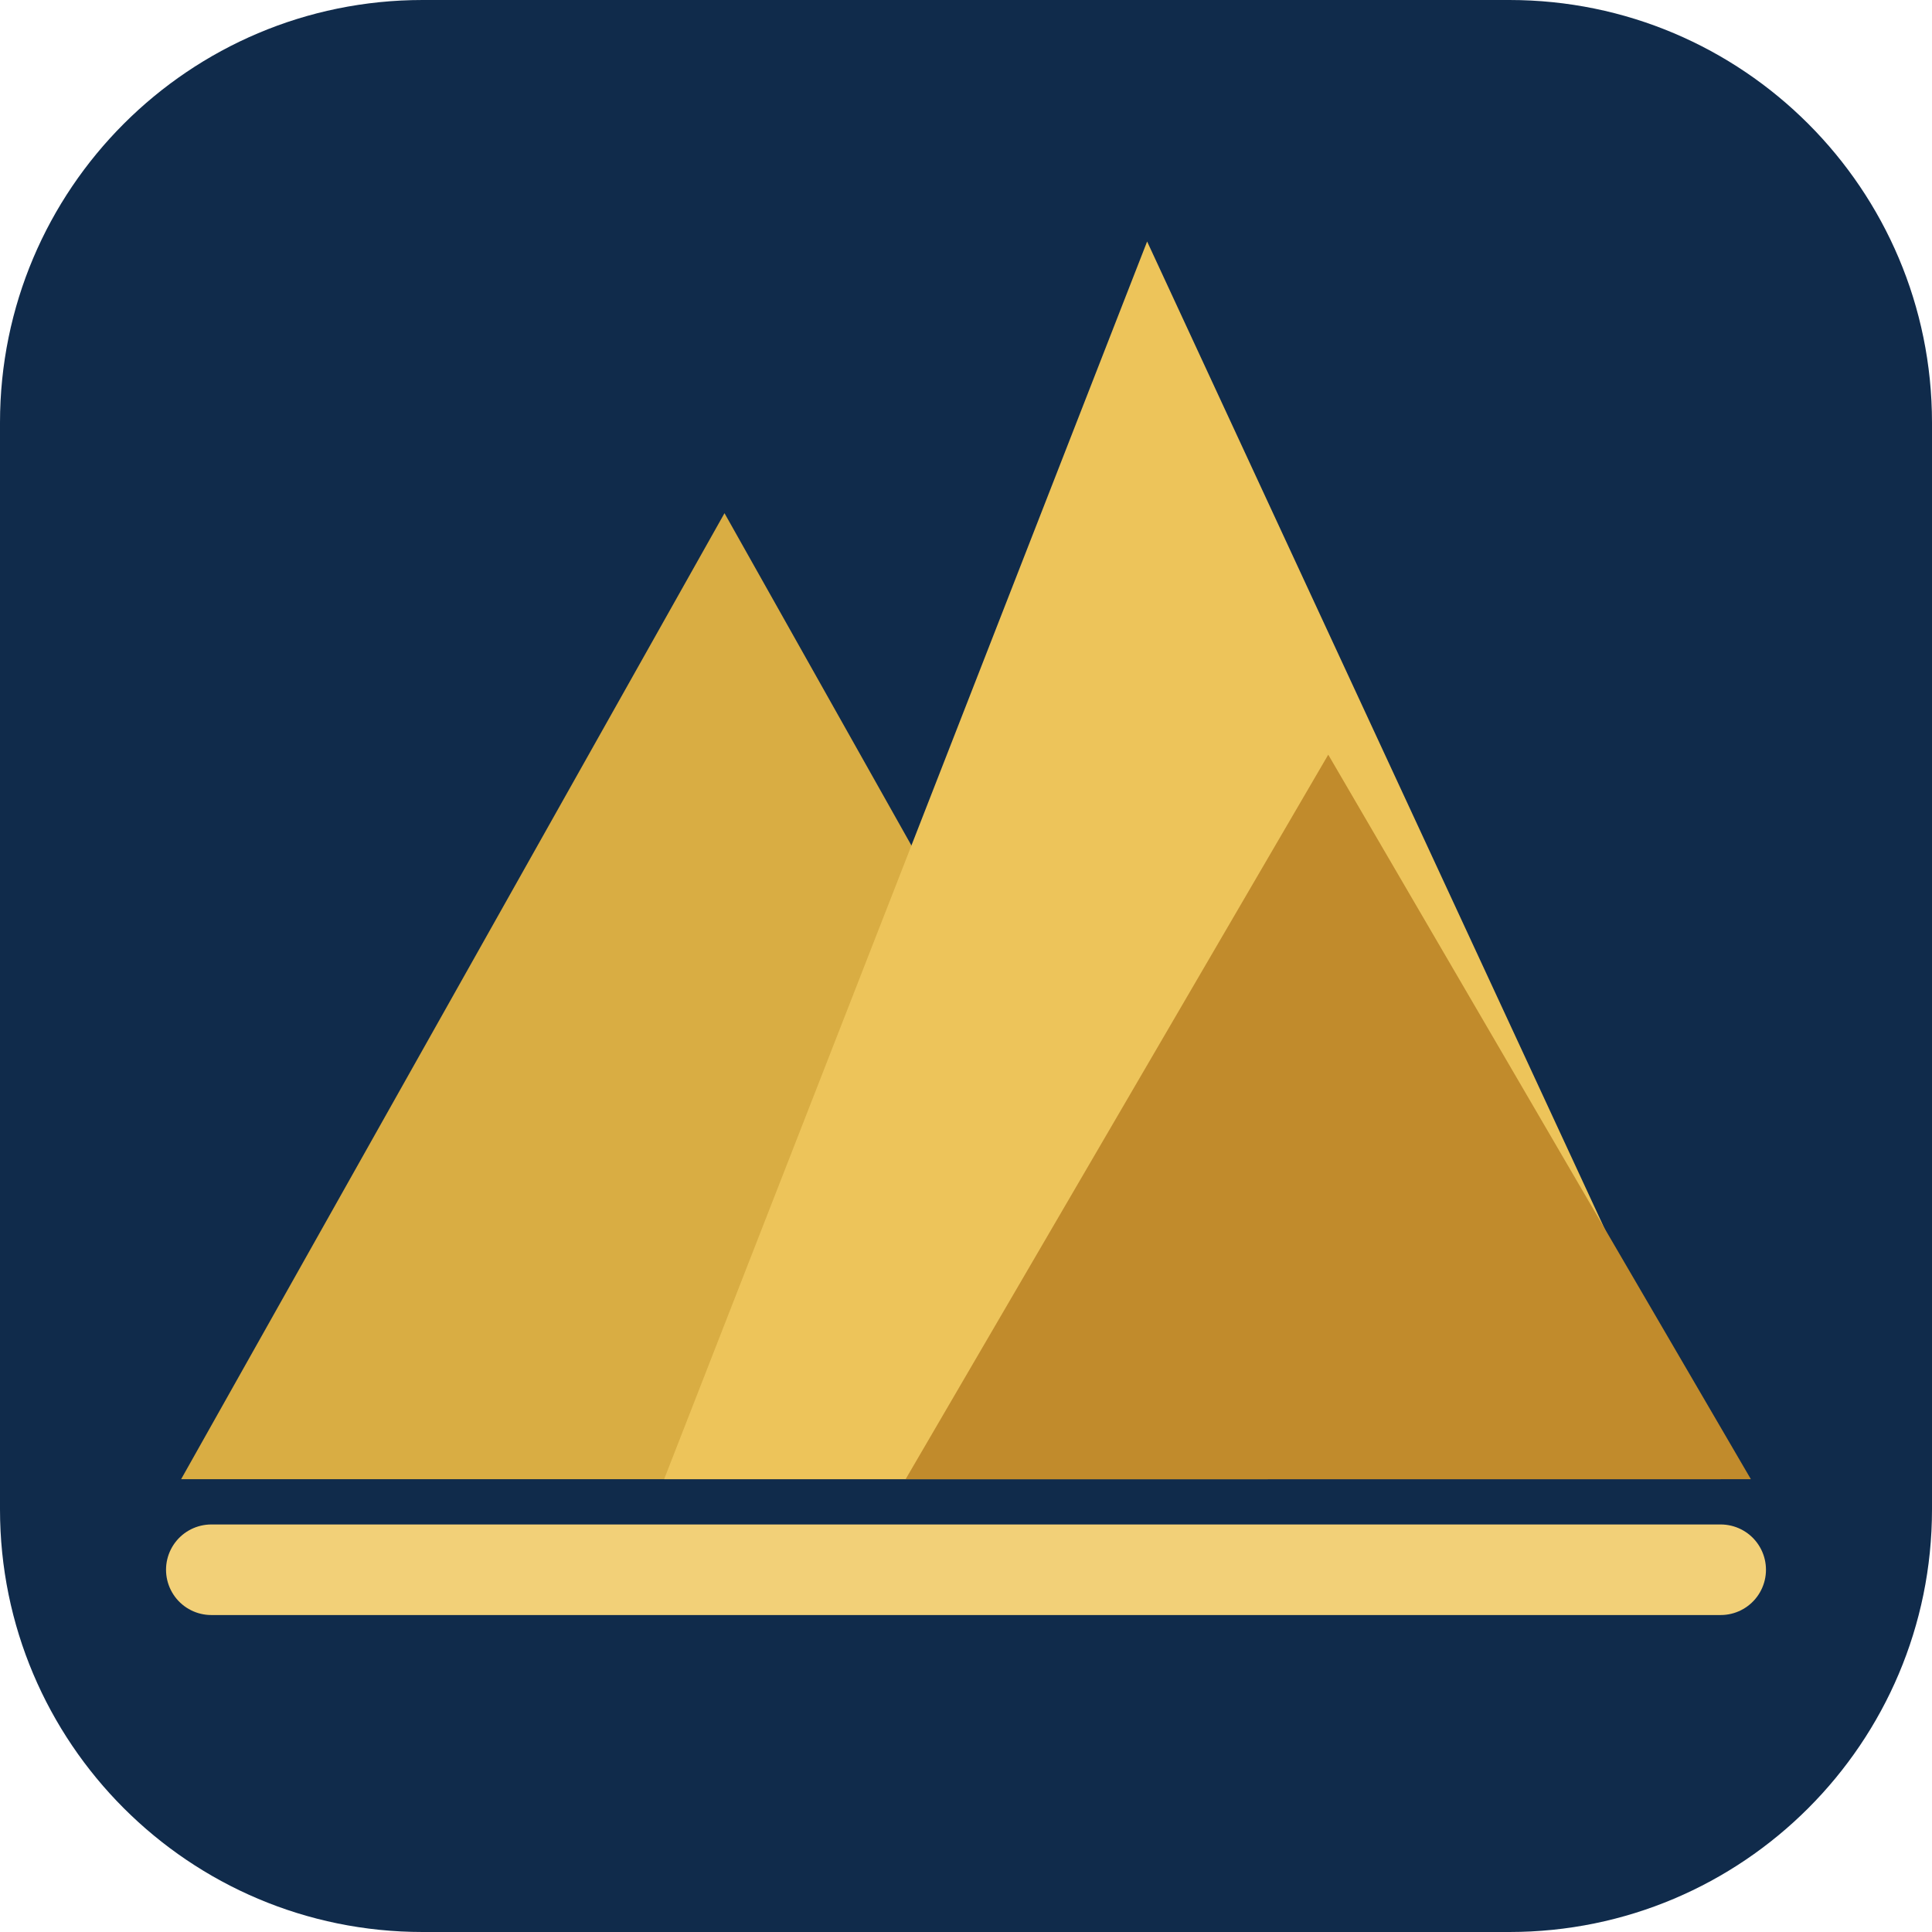
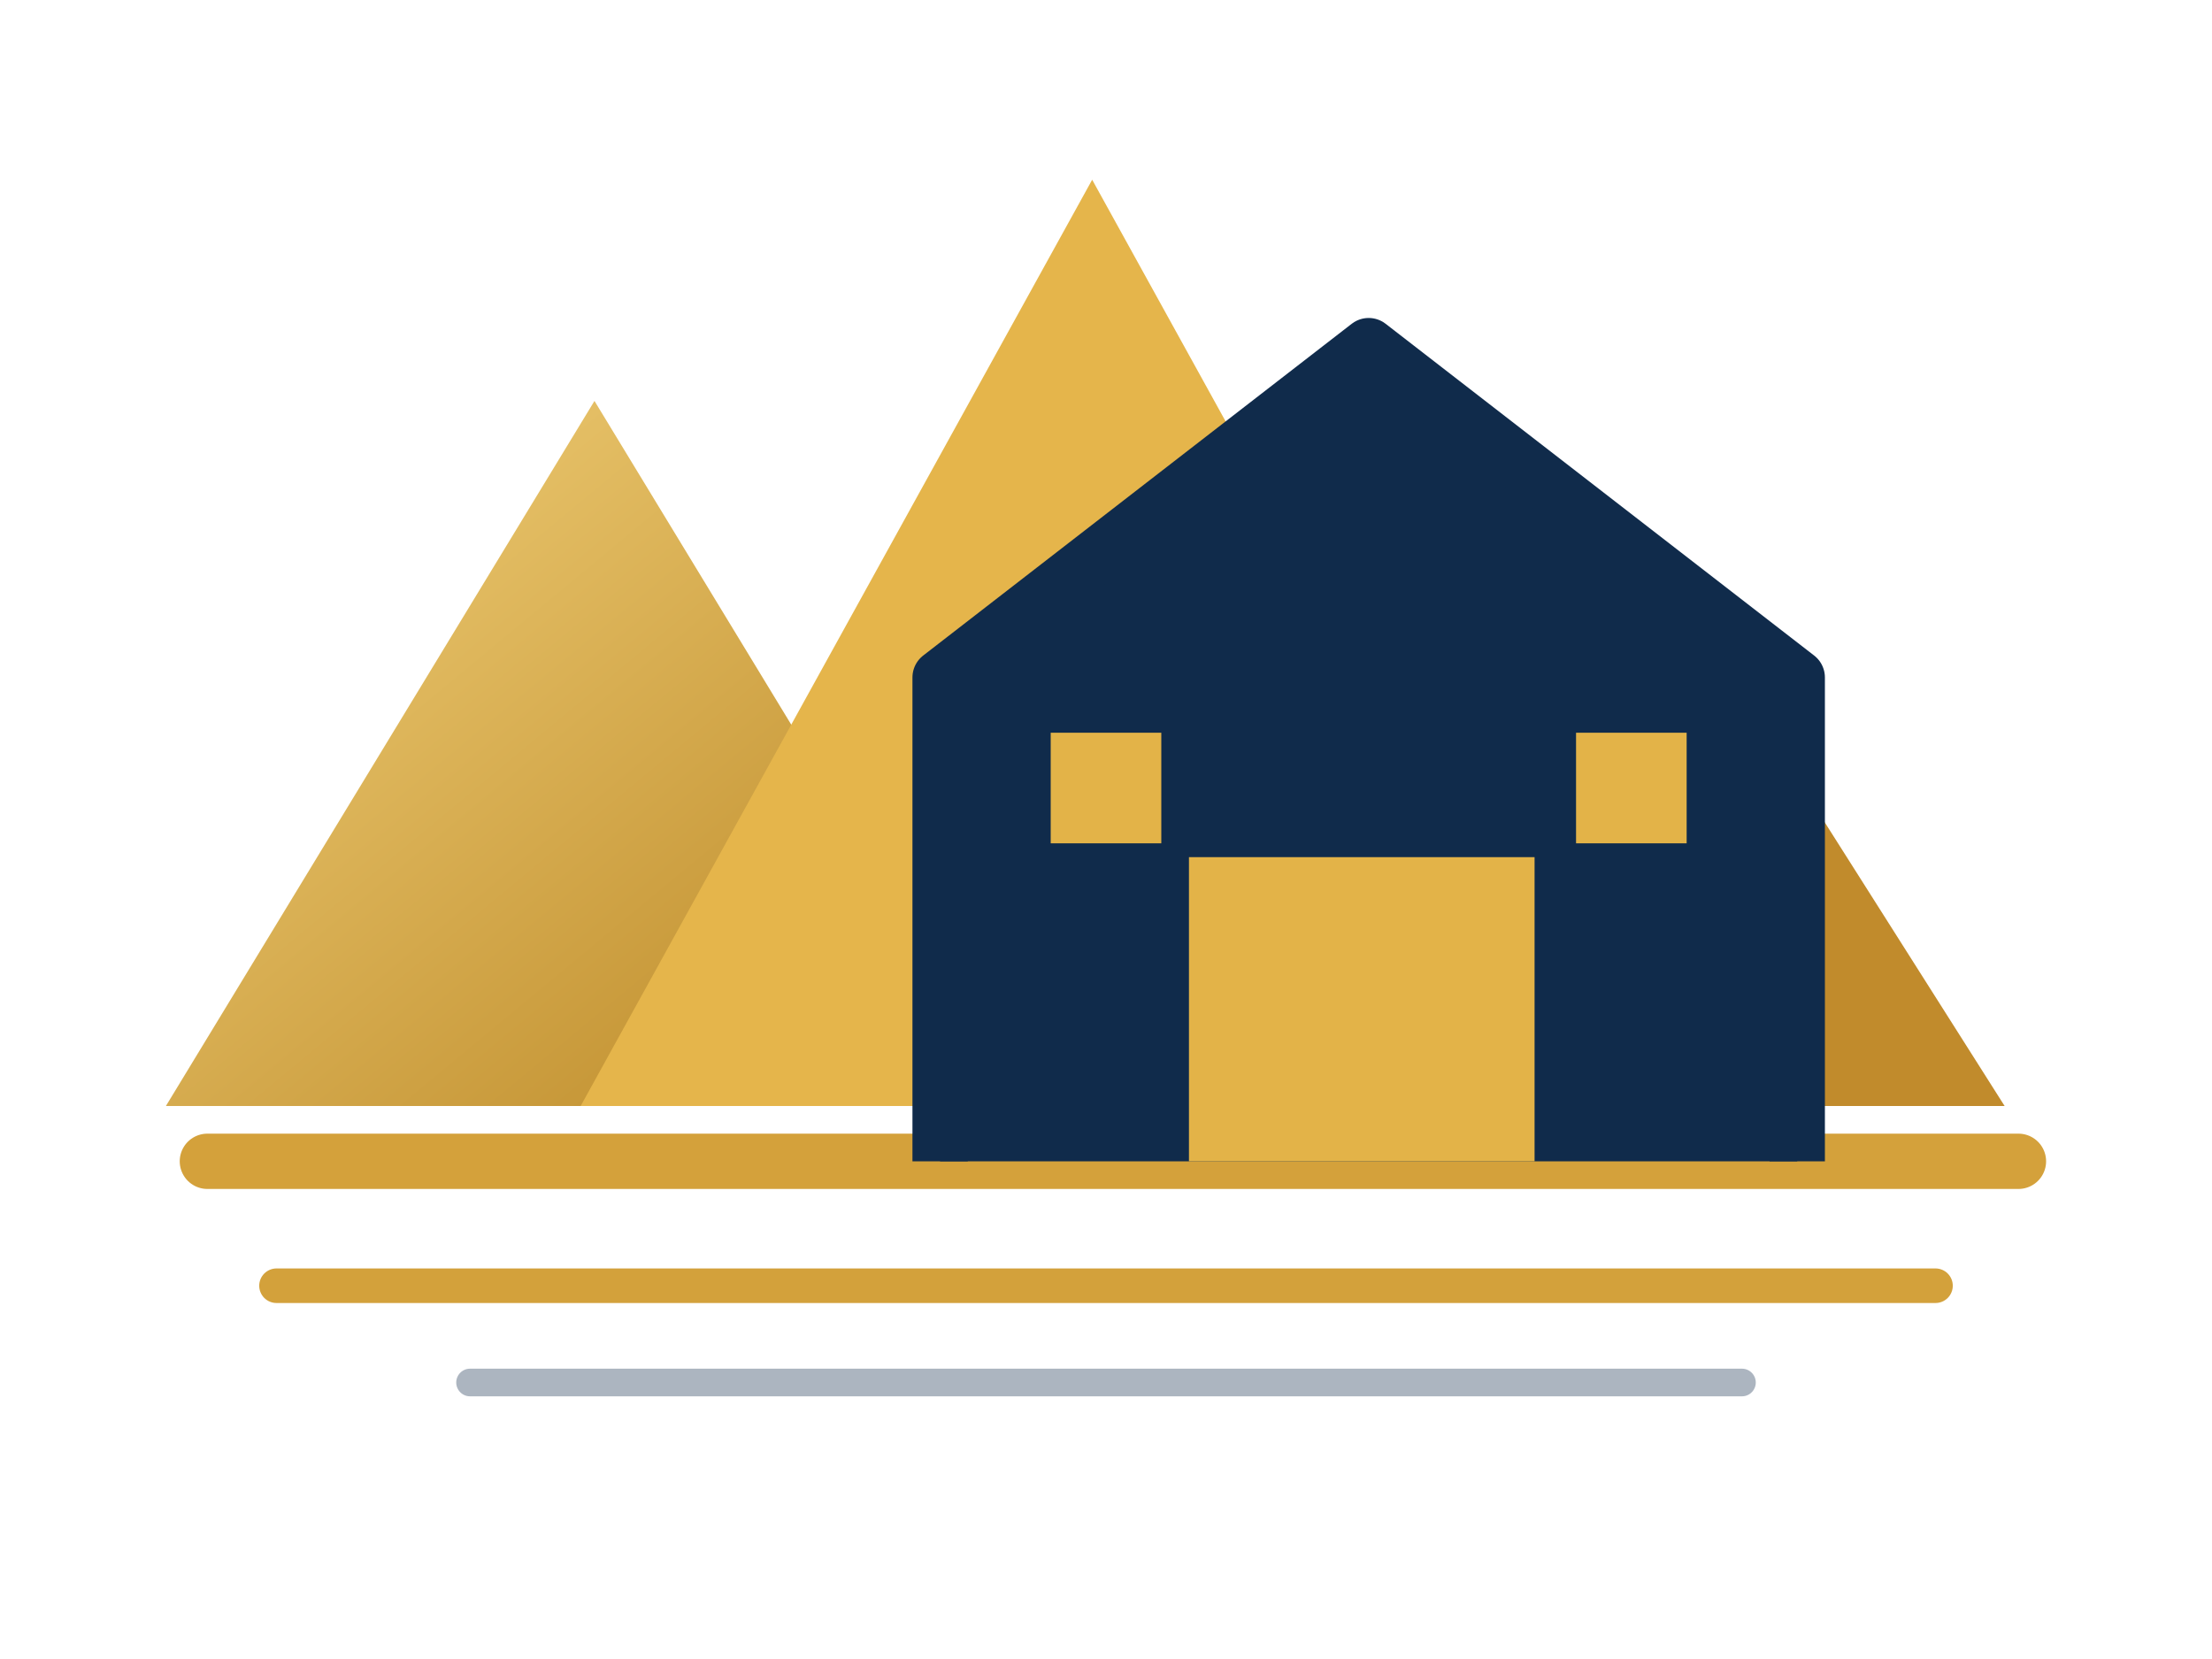
- <svg xmlns="http://www.w3.org/2000/svg" viewBox="0 0 64 64">
-   <rect width="64" height="64" rx="14" fill="#102b4b" />
-   <path d="M6 49 24 17 42 49Z" fill="#d9ad43" />
-   <path d="M22 49 38 8 57 49Z" fill="#edc45a" />
-   <path d="M30 49 44 25 58 49Z" fill="#c18b2c" />
-   <path d="M7 52H57" stroke="#f2d078" stroke-width="3" stroke-linecap="round" />
+ <svg xmlns="http://www.w3.org/2000/svg" viewBox="0 0 160 120" role="img" aria-labelledby="title">
+   <defs>
+     <linearGradient id="gold" x1="0" y1="0" x2="1" y2="1">
+       <stop offset="0" stop-color="#f3d27b" />
+       <stop offset="1" stop-color="#b88422" />
+     </linearGradient>
+   </defs>
+   <path d="M12 80 43 29 74 80Z" fill="url(#gold)" />
+   <path d="M42 80 79 13 116 80Z" fill="#e5b54b" />
+   <path d="M93 80 119 39 145 80Z" fill="#c18b2c" />
+   <path d="M15 84H146" stroke="#d4a13b" stroke-width="4" stroke-linecap="round" />
+   <path d="M68 84V49L99 25 130 49V84" fill="#102b4b" stroke="#102b4b" stroke-width="4" stroke-linejoin="round" />
+   <path d="M86 84V62H111V84" fill="#e3b348" />
+   <path d="M76 53H84V61H76ZM114 53H122V61H114Z" fill="#e3b348" />
+   <path d="M20 93H140" stroke="#d3a13b" stroke-width="2.5" stroke-linecap="round" />
+   <path d="M34 100H126" stroke="#102b4b" stroke-width="2" opacity=".35" stroke-linecap="round" />
</svg>
